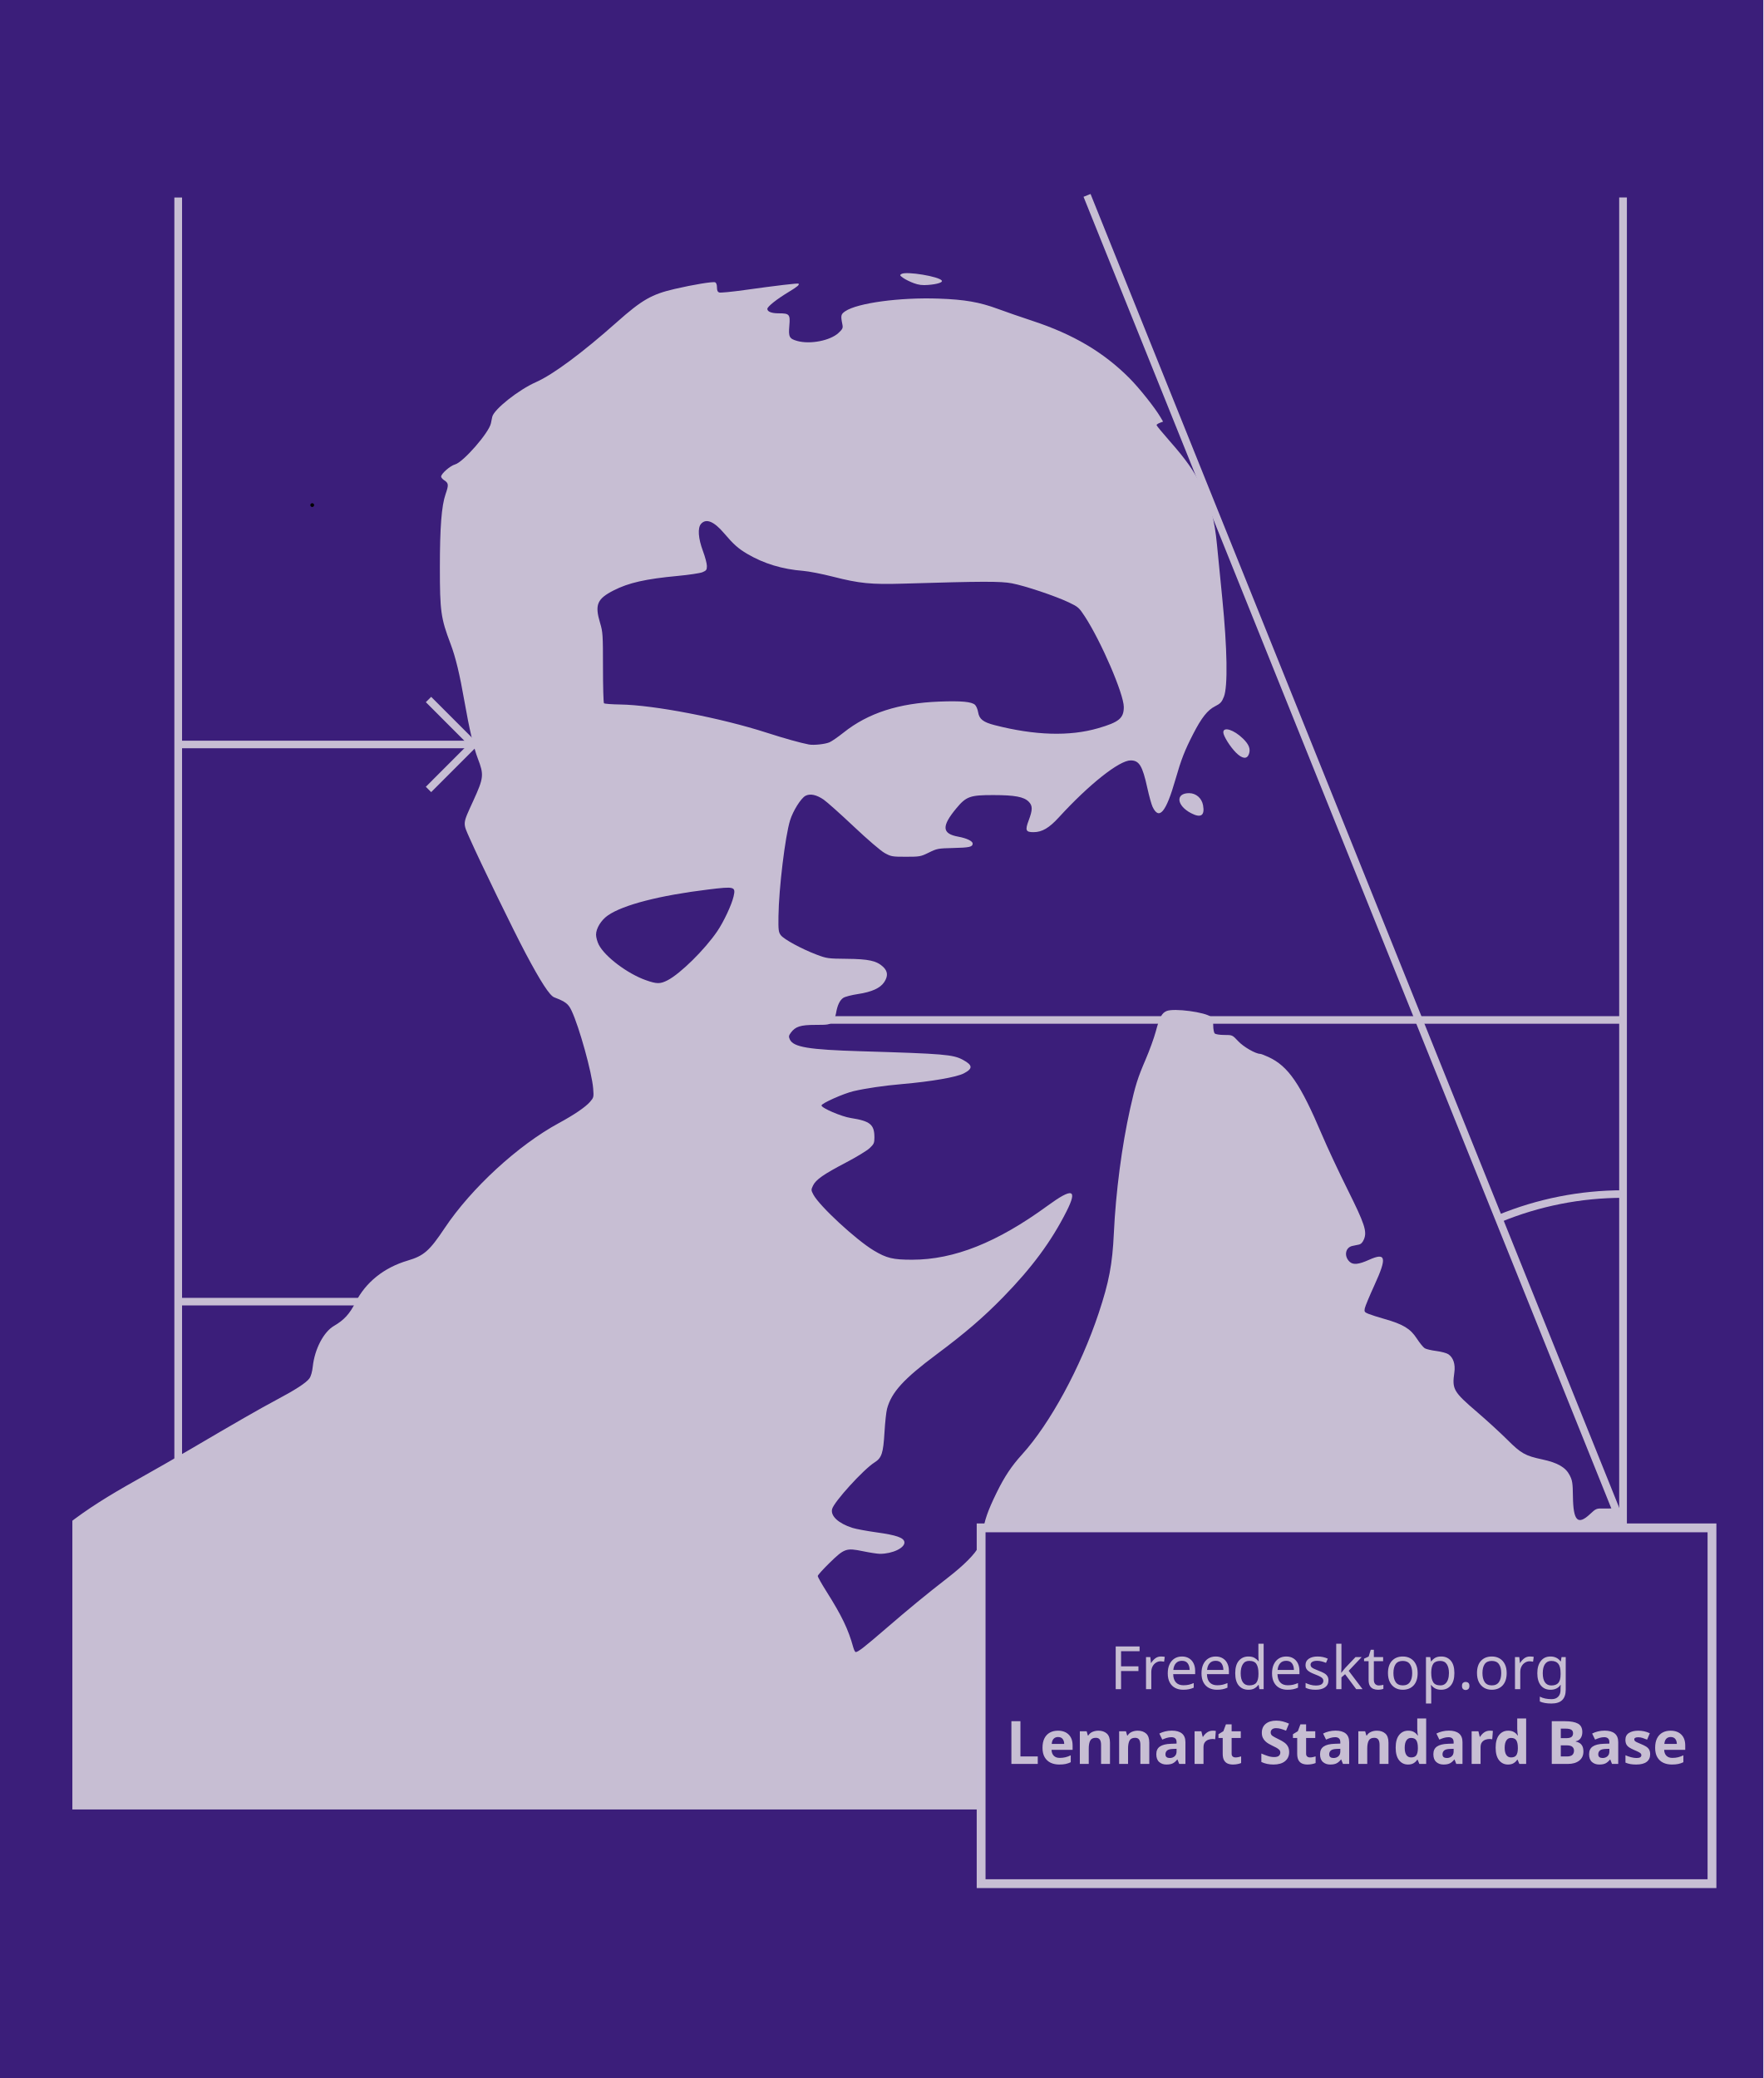
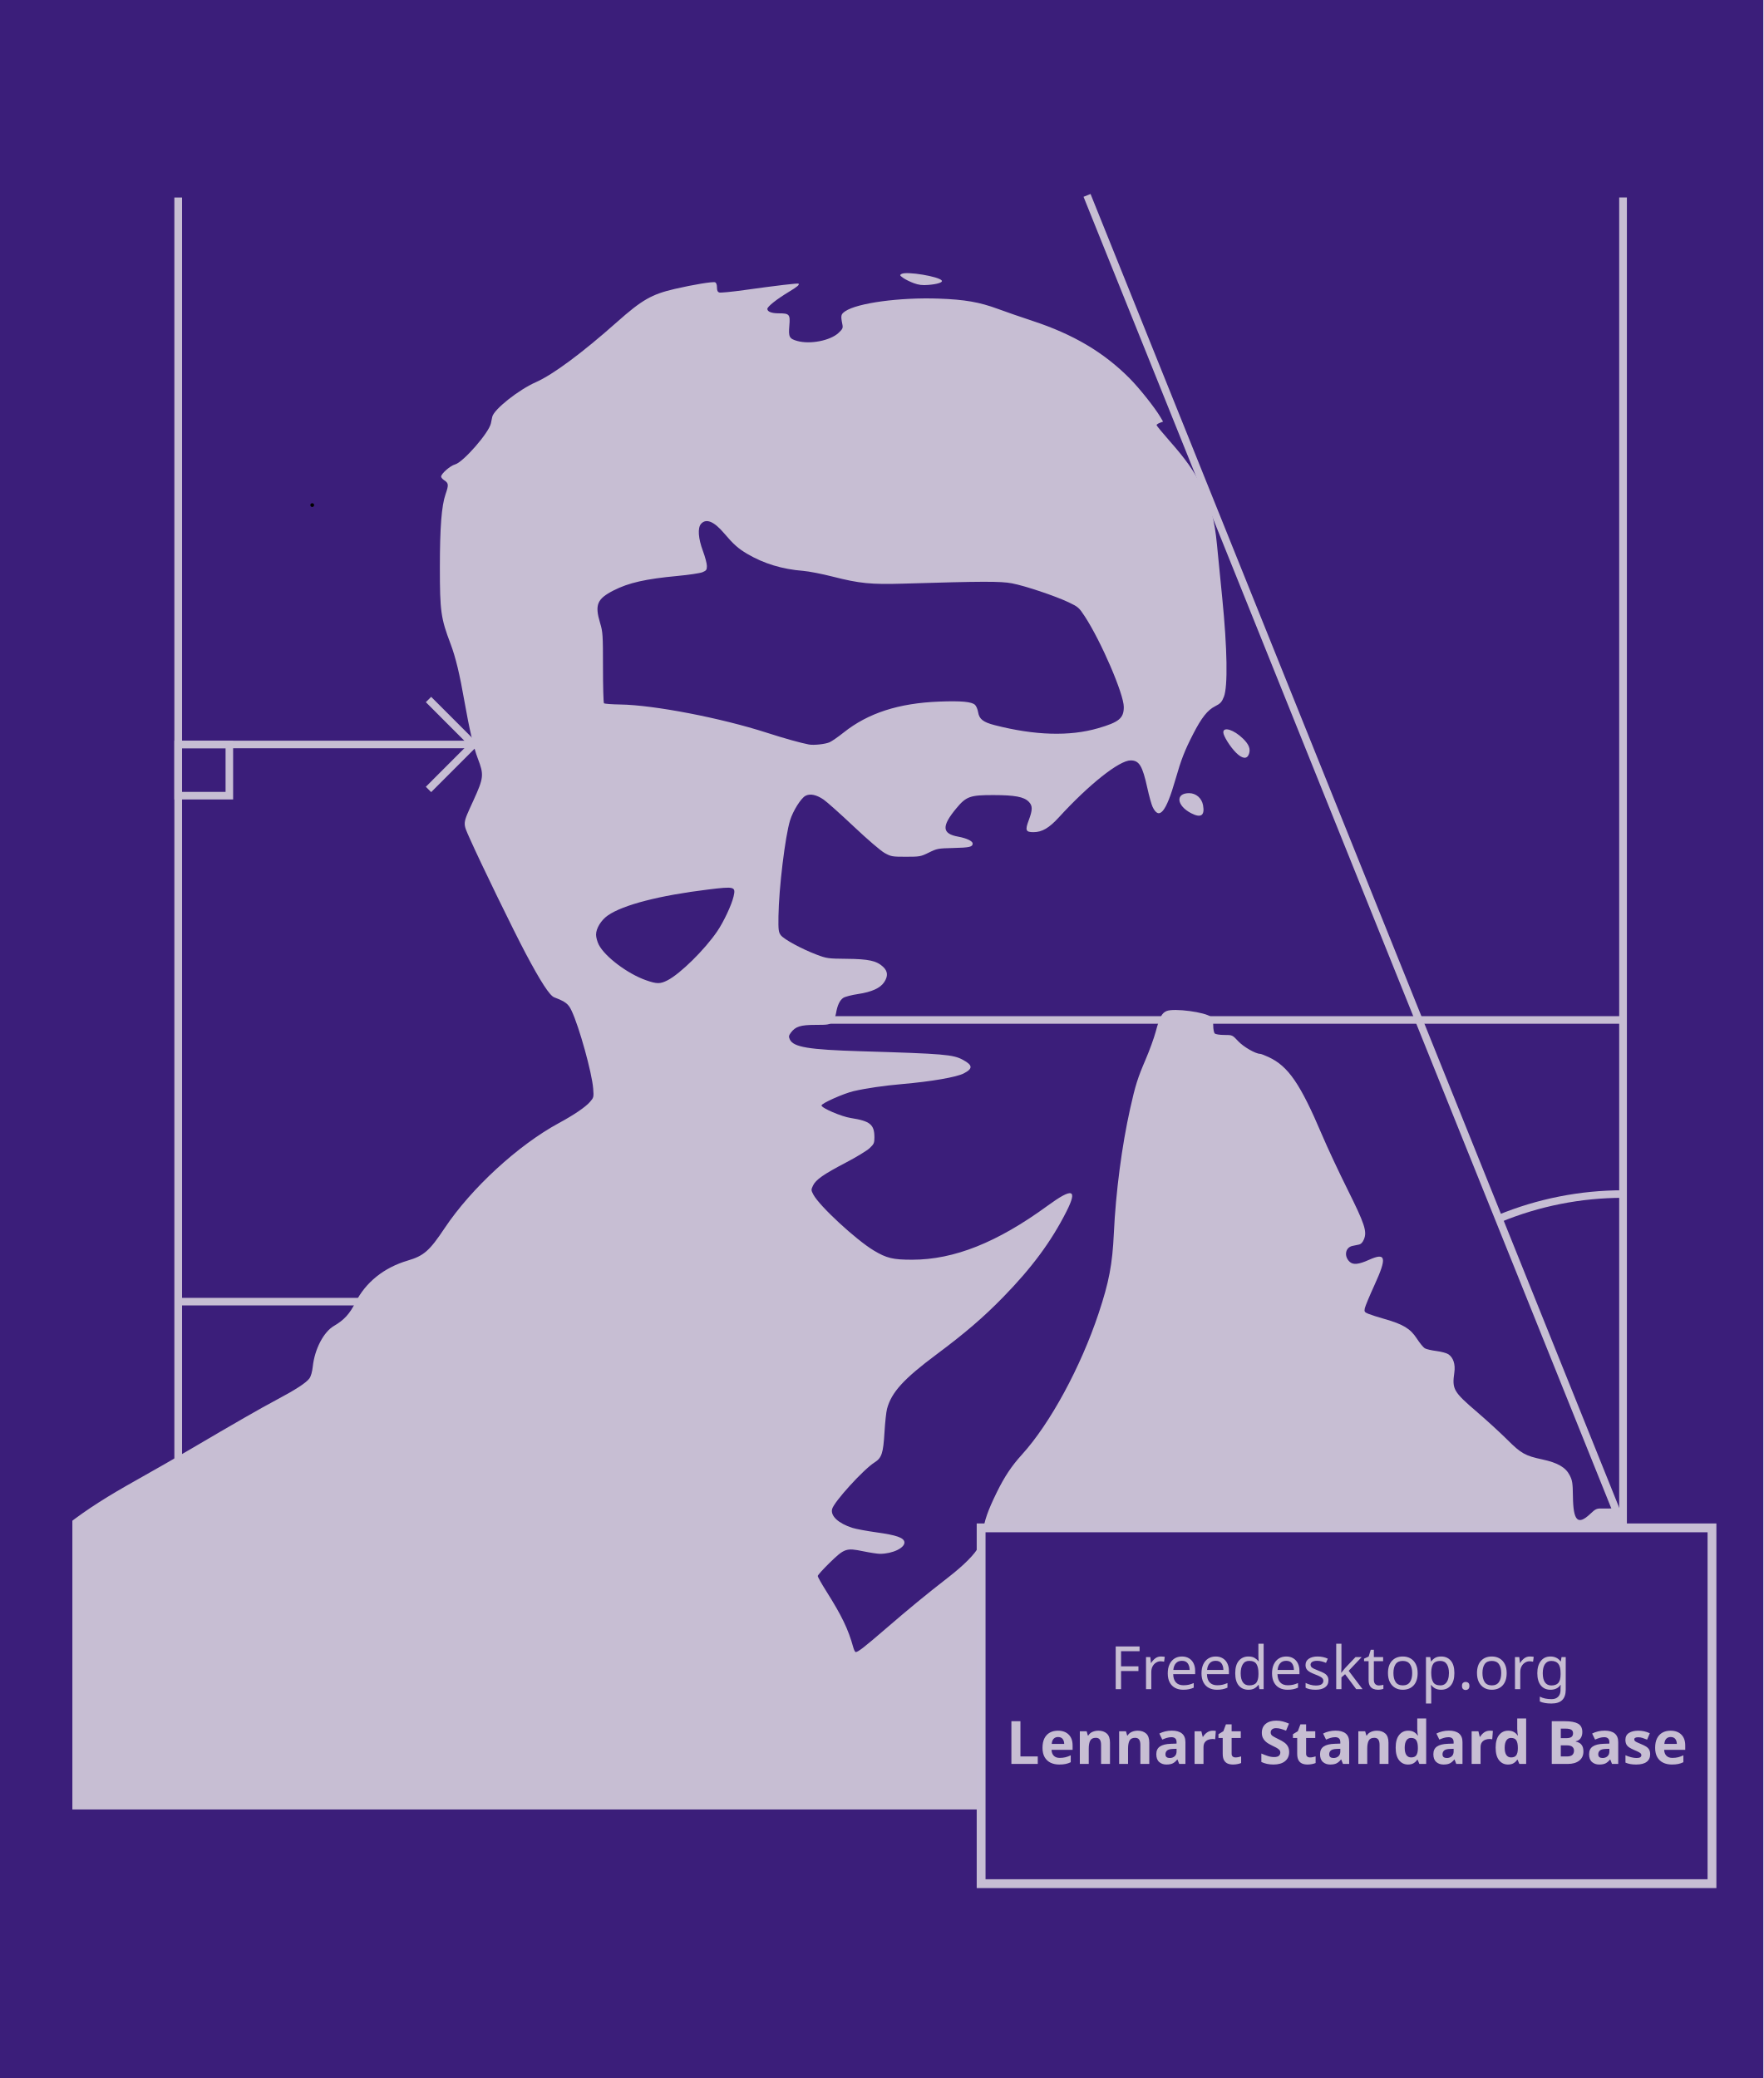
<svg xmlns="http://www.w3.org/2000/svg" width="1400" height="1650" viewBox="0 0 1400 1650">
  <defs>
-     <clipPath id="g">
-       <path d="M111.22-46.964h1296.283v1434.348H111.22z" fill="#3b1e7a" stroke="#c7bed4" stroke-width="6" />
-     </clipPath>
    <clipPath id="f">
      <path d="M111.22-46.964h1296.283v1434.348H111.22z" fill="#3b1e7a" stroke="#c7bed4" stroke-width="6" />
    </clipPath>
    <clipPath id="e">
      <path d="M111.22-46.964h1296.283v1434.348H111.22z" fill="#3b1e7a" stroke="#c7bed4" stroke-width="6" />
    </clipPath>
    <clipPath id="d">
      <path d="M111.22-46.964h1296.283v1434.348H111.22z" fill="#3b1e7a" stroke="#c7bed4" stroke-width="6" />
    </clipPath>
    <clipPath id="c">
      <path d="M111.22-46.964h1296.283v1434.348H111.22z" fill="#3b1e7a" stroke="#c7bed4" stroke-width="6" />
    </clipPath>
+     <clipPath id="g">
+       <path d="M111.22-46.964h1296.283v1434.348H111.22z" fill="#3b1e7a" stroke="#c7bed4" stroke-width="6" />
+     </clipPath>
    <clipPath id="b">
      <path d="M111.22-46.964h1296.283v1434.348H111.22z" fill="#3b1e7a" stroke="#c7bed4" stroke-width="6" />
    </clipPath>
    <clipPath id="a">
      <path d="M111.22-46.964h1296.283v1434.348H111.22z" fill="#3b1e7a" stroke="#c7bed4" stroke-width="6" />
    </clipPath>
  </defs>
  <path d="M0 0h1400v1650H0z" fill="#3b1e7a" />
  <path d="M0 1228.58v-51.42l3.083-8.83c7.761-22.229 13.178-29.48 46.553-62.33 48.185-47.426 67.036-62.095 112.63-87.649 13.33-7.47 32.334-18.344 42.234-24.165 36.66-21.557 56.407-32.887 68.325-39.202 15.495-8.212 24.011-13.737 26.556-17.228 1.256-1.723 2.27-5.269 2.726-9.536 1.465-13.712 8.579-27.377 16.73-32.139 8.146-4.759 12.504-9.512 17.186-18.749 8.117-16.012 22.642-27.637 41.484-33.202 12.787-3.777 17.254-7.702 29.264-25.714 21.127-31.684 58.374-65.947 90.729-83.46 11.925-6.455 20.994-12.616 24.573-16.692 3.093-3.523 3.172-3.84 2.644-10.697-.964-12.506-11.099-49.042-17.157-61.848-2.592-5.48-4.668-7.074-13.822-10.618-3.579-1.385-10.767-12.463-22.683-34.955-9.825-18.547-35.83-72.008-44.16-90.789-5.86-13.208-6.023-11.344 2.653-30.357 8.337-18.271 8.574-20.536 3.523-33.644-3.196-8.293-6.794-23.691-10.512-44.975-3.818-21.866-7.071-35.35-11.082-45.94-7.703-20.334-8.477-25.87-8.477-60.61 0-31.885 1.32-48.926 4.507-58.175 2.595-7.532 2.472-8.785-1.091-11.12-1.329-.87-2.416-2.172-2.416-2.892 0-2.309 7.226-8.628 11.04-9.655 6.487-1.747 26.95-25.193 28.475-32.626.267-1.3.742-3.6 1.056-5.113 1.228-5.914 20.773-21.447 34.781-27.642 13.464-5.955 36.702-23.192 64.148-47.585 19.956-17.736 27.621-22.134 46-26.393 14.797-3.428 30.198-5.96 32.017-5.262.916.352 1.483 1.894 1.483 4.033 0 2.503.518 3.629 1.866 4.056 1.026.326 9.913-.533 19.75-1.91 25.663-3.589 42.663-5.601 43.157-5.108.892.893-.96 2.445-7.98 6.685C670.353 80.827 663 86.678 663 88.488c0 2.21 3.338 3.512 9 3.512 8.572 0 9.243.786 8.45 9.884-.774 8.866-.016 10.31 6.334 12.073 10.271 2.852 26.253-.297 32.79-6.462 3.218-3.035 3.58-3.846 2.995-6.723-1.428-7.027-1.204-8.062 2.256-10.414 9.665-6.569 43.342-11.127 74.175-10.04 20.687.73 32.377 2.76 47 8.158 6.325 2.336 18.7 6.619 27.5 9.518 32.45 10.69 56.455 24.88 76.998 45.51 7.725 7.758 20.09 23.294 24.534 30.826l2.153 3.65-2.592.985c-1.426.542-2.593 1.349-2.593 1.793 0 .444 4.738 6.192 10.53 12.775 12.676 14.406 18.828 23.099 24.778 35.01 7.418 14.847 10.778 27.322 12.65 46.957.576 6.05 2.465 25.175 4.198 42.5 4.017 40.168 4.521 70.487 1.305 78.5-1.696 4.224-2.775 5.388-6.955 7.5-6.014 3.038-10.73 8.993-17.422 22-6.732 13.083-9.524 20.255-14.122 36.287-7.442 25.947-12.9 32.468-18.096 21.623-.898-1.876-2.797-8.713-4.219-15.194-3.834-17.477-6.415-21.716-13.22-21.716-9.04 0-33.084 19.079-56.975 45.208-7.724 8.449-13.33 11.734-20.08 11.77-6.218.033-6.846-1.482-3.88-9.362 3.198-8.495 3.19-11.662-.04-14.891-3.832-3.832-11.016-5.168-27.952-5.198-18.5-.033-21.59 1.064-29.384 10.43-11.938 14.344-11.568 20.233 1.419 22.592 6.649 1.208 11.465 3.498 11.465 5.453 0 2.705-2.407 3.25-15.763 3.56-11.597.269-12.63.465-19 3.611-6.451 3.186-7.225 3.327-18.237 3.327-10.89 0-11.785-.158-16.882-2.98-3.105-1.72-13.484-10.627-24.533-21.054-10.533-9.94-21.287-19.54-23.896-21.336-5.664-3.897-10.754-4.963-14.42-3.02-3.596 1.907-9.897 11.946-12.221 19.47-3.926 12.711-8.922 53.967-9.228 76.198-.15 10.917.056 12.58 1.854 15 2.417 3.252 16.52 10.918 28.326 15.396 8.153 3.093 9.133 3.23 24 3.367 17.468.161 23.738 1.543 28.906 6.371 3.77 3.522 4.037 7.37.843 12.19-3.108 4.69-9.9 7.768-20.733 9.396-5.049.758-10.305 2.117-11.681 3.018-2.843 1.863-4.78 5.975-5.838 12.394-.417 2.532-1.724 5.408-3.067 6.75-2.163 2.164-3.151 2.34-13.135 2.342-11.945.002-16.04 1.298-19.648 6.22-1.684 2.297-1.812 3.121-.818 5.301 2.805 6.157 14.853 8.159 56.671 9.416 65.896 1.982 72.97 2.58 80.82 6.84 7.824 4.245 7.98 6.946.625 10.75-5.802 3-25.65 6.434-48.945 8.468-14.48 1.265-28.541 3.316-38.5 5.617-7.87 1.82-25.5 9.672-25.5 11.359 0 2.054 15.732 8.804 23.265 9.982C744.662 733.36 748 736.11 748 746.389c0 4.41-.397 5.293-3.827 8.516-2.105 1.977-10.543 7.107-18.75 11.4-17.846 9.335-23.923 13.579-26.16 18.27-1.59 3.335-1.577 3.69.282 7.195 4.799 9.05 33.815 35.9 47.974 44.391 10.194 6.114 15.215 7.318 30.481 7.307 33.287-.024 67.489-13.664 107.5-42.873 19.904-14.53 23.994-13.294 14.991 4.529-12.065 23.886-27.434 44.673-50.451 68.237-15.533 15.903-30.107 28.422-52.681 45.256-26.224 19.556-35.852 30.147-39.346 43.28-.643 2.418-1.549 10.786-2.012 18.594-.993 16.713-2.197 20.345-7.946 23.974-8.775 5.54-32.207 31.31-33.633 36.988-1.374 5.478 4.953 11.353 16.078 14.928 2.75.884 11.487 2.509 19.416 3.61 15.493 2.152 21.399 4.21 21.886 7.626.65 4.554-9.339 9.383-19.409 9.383-1.93 0-7.997-.93-13.483-2.067-13.293-2.755-14.76-2.238-26.66 9.394-5.088 4.973-9.25 9.615-9.25 10.315 0 .7 3.066 6.13 6.813 12.066 12.342 19.549 17.43 30.141 21.397 44.542.568 2.062 1.444 3.75 1.947 3.75 1.863 0 6.769-3.815 23.843-18.542 18.937-16.334 32.282-27.297 49.5-40.665 12.626-9.803 21.317-18.554 24.372-24.542 1.167-2.288 2.574-7.347 3.127-11.242 1.368-9.645 4.053-17.322 11.08-31.672 6.167-12.596 11.78-21.033 20.05-30.137 22.341-24.593 46.632-69.351 60.894-112.2 8.237-24.75 10.932-38.914 12.079-63.5 1.523-32.652 6.32-69.35 12.94-99 4.134-18.516 5.963-24.327 12.274-39 3.076-7.15 6.683-17.079 8.016-22.064 3.09-11.556 4.827-14.845 8.68-16.44 5.892-2.442 31.018.912 35.201 4.697 1.275 1.153 1.787 3.092 1.787 6.762 0 2.83.54 5.685 1.2 6.345.683.683 3.955 1.2 7.598 1.2 6.383 0 6.408.011 11.05 4.976 4.216 4.51 13.761 10.004 17.43 10.034.672.005 3.679 1.153 6.681 2.55 15.658 7.29 25.153 21.13 42.487 61.94 4.206 9.9 13.252 29.25 20.104 43 13.74 27.575 15.71 33.548 13.113 39.763-1.055 2.525-2.33 3.832-4.097 4.201-1.411.295-3.685.768-5.053 1.052-5.627 1.167-6.884 8.17-2.25 12.54 2.818 2.66 7.107 2.237 15.497-1.529 13.42-6.022 14.3-1.884 4.271 20.044-3.905 8.536-7.365 16.85-7.69 18.474-.527 2.635-.227 3.105 2.794 4.367 1.862.778 7.656 2.629 12.875 4.113 14.764 4.199 20.502 7.666 25.573 15.454 2.335 3.587 5.202 7.098 6.37 7.803 1.167.705 5.274 1.678 9.125 2.162 3.852.483 8.147 1.629 9.546 2.545 3.967 2.6 5.743 7.948 4.811 14.493-1.901 13.359-.81 15.25 18.229 31.588 7.61 6.53 18.295 16.32 23.745 21.755 11.051 11.022 14.19 12.787 28.007 15.754 11.988 2.575 18.36 6.254 21.545 12.438 2.181 4.234 2.48 6.166 2.624 16.937.26 19.43 3.83 23.108 13.579 13.99 4.669-4.368 5.11-4.552 10.604-4.43 3.152.07 6.857-.019 8.232-.194 2.308-.295 3.116.91 10.5 15.654 6.374 12.727 9.055 17 13.187 21.02 5.393 5.246 7.313 8.747 7.313 13.337 0 4.884 3.426 9.422 11.054 14.642 10.53 7.206 12.775 10.663 18.781 28.911 6.005 18.244 9.753 26.129 15.261 32.105 6.215 6.742 9.513 7.887 20.408 7.087 16.779-1.231 30.882 3.917 36.074 13.168 5.01 8.928 11.299 17.75 21.863 30.668l10.559 12.912V1280H0v-51.42zm583.783-606.998c10.094-5.173 29.603-24.425 39.459-38.938 5.135-7.562 11.393-20.91 12.935-27.59 1.817-7.872.936-8.113-20.207-5.532-38.517 4.703-67.348 12.138-79.508 20.504-5.393 3.71-9.462 10.313-9.462 15.352 0 2.036.963 5.596 2.14 7.912 4.844 9.532 22.783 23.054 37.45 28.23 8.689 3.066 11.315 3.075 17.193.062zm128.54-188.956c1.748-.737 6.804-4.229 11.237-7.76 19.436-15.48 43.737-23.34 75.97-24.575 17.417-.668 25.88.119 28.4 2.64.971.97 2.05 3.547 2.399 5.725.89 5.565 3.992 7.995 13.226 10.363 31.895 8.177 59.366 8.996 81.98 2.443 16.71-4.842 20.465-7.94 20.465-16.878 0-10.29-17.973-52.03-30.989-71.97-4.497-6.888-5.307-7.598-12.633-11.076-10.844-5.147-34.812-13.177-45.215-15.147-8.953-1.696-23.312-1.656-86.163.241-25.743.777-34.755-.116-56.078-5.556-8.525-2.175-19.083-4.234-23.461-4.575-16.59-1.294-31.19-5.728-44.392-13.482-7.143-4.196-10.938-7.576-18.482-16.46-7.932-9.343-14.166-11.897-18.182-7.45-2.886 3.197-2.315 11.544 1.485 21.71 1.71 4.574 3.11 9.885 3.11 11.8 0 3.028-.452 3.672-3.463 4.93-1.904.796-10.792 2.132-19.75 2.969-25.431 2.377-38.911 5.423-50.775 11.476-13.26 6.765-15.168 11.378-10.762 26.026 2.099 6.978 2.25 9.338 2.25 35.146 0 15.216.358 28.023.795 28.461.437.438 6.287.877 13 .976 26.562.392 79.856 10.67 116.307 22.43 13.813 4.457 26.916 8.118 33.398 9.333 3.813.714 12.767-.24 16.324-1.74zm287.162 56.31C987.87 482.92 986.83 473 997.813 473c5.53 0 10.077 3.93 11.115 9.609 1.5 8.197-1.697 10.338-9.443 6.327zm35.573-48.113c-4.662-4.662-10.034-13.271-10.049-16.104-.025-4.728 8.383-2.075 15.574 4.913 4.768 4.635 6.188 8.266 4.792 12.258-1.52 4.349-5.291 3.958-10.317-1.067zM779.231 68.04c-2.898-1.062-6.661-2.922-8.362-4.133-2.785-1.983-2.917-2.3-1.324-3.192 4.032-2.257 29.957 2.052 31.973 5.314.876 1.417-3.583 2.838-10.757 3.428-4.697.386-7.577.032-11.53-1.417z" clip-path="url(#a)" transform="translate(-53.766 156.79)" fill="#c7bed3" />
  <path d="M195.254-24.407v1328.814" clip-path="url(#b)" transform="matrix(1 0 0 .96272 -53.766 180.33)" fill="#3b1e7a" fill-rule="evenodd" stroke="#c7bed3" stroke-width="6.115" />
-   <path d="M195.593 434.348h227.409" clip-path="url(#c)" transform="matrix(1.02922 0 0 1.02922 -59.482 144.097)" fill="none" stroke="#c7bed3" stroke-width="5.83" />
-   <path d="M1342.373-18.983V1309.83" clip-path="url(#d)" transform="matrix(1 0 0 .96224 -53.766 175.056)" stroke-width="6.117" stroke="#c7bed3" fill-rule="evenodd" fill="#3b1e7a" />
-   <path d="M697.898 653.085h647.07" clip-path="url(#e)" transform="translate(-53.766 156.79)" fill="none" stroke="#c7bed3" stroke-width="6" />
-   <path d="M1339.661 1049.492L900.339-43.39" clip-path="url(#f)" transform="matrix(.96272 0 0 .96184 -3.722 196.88)" fill="none" stroke="#c7bed3" stroke-width="6.235" />
-   <path d="M195.638 876.76h232.986" clip-path="url(#g)" transform="translate(-53.766 156.79)" fill="none" stroke="#c7bed3" stroke-width="6" />
+   <path d="M1342.373-18.983V1309.83" clip-path="url(#c)" transform="matrix(1 0 0 .96224 -53.766 175.056)" stroke-width="6.117" stroke="#c7bed3" fill-rule="evenodd" fill="#3b1e7a" />
+   <path d="M697.898 653.085h647.07" clip-path="url(#d)" transform="translate(-53.766 156.79)" stroke-width="6" stroke="#c7bed3" fill="none" />
+   <path d="M1339.661 1049.492L900.339-43.39" clip-path="url(#e)" transform="matrix(.96272 0 0 .96184 -3.722 196.88)" fill="none" stroke="#c7bed3" stroke-width="6.235" />
+   <path d="M195.638 876.76h232.986" clip-path="url(#f)" transform="translate(-53.766 156.79)" fill="none" stroke="#c7bed3" stroke-width="6" />
  <path d="M778.956 1213.176h580.262v282.513H778.956z" stroke-width="7" stroke="#c7bed4" fill="#3b1e7a" />
  <text style="line-height:125%" x="1069.369" y="1341.251" font-weight="400" font-size="40" letter-spacing="0" word-spacing="0" font-family="sans-serif">
    <tspan x="1069.369" y="1341.251" style="-inkscape-font-specification:'Comic Neue';text-align:center" font-size="47.5" font-family="Comic Neue" text-anchor="middle" fill="#c7bed3">Freedesktop.org</tspan>
    <tspan x="1069.369" y="1400.626" style="-inkscape-font-specification:'Comic Neue Bold';text-align:center" font-weight="700" font-size="47.5" font-family="Comic Neue" text-anchor="middle" fill="#c7bed3">Lennart Standard Base</tspan>
  </text>
  <circle cx="247.881" cy="401.059" r="1.5" />
+   <path d="M195.593 434.348h227.409" clip-path="url(#g)" transform="translate(-59.482 144.095) scale(1.02922)" fill="none" stroke="#c7bed3" stroke-width="5.83" />
  <path d="M340.208 555.428l35.674 35.71-35.674 35.71" fill="none" stroke="#c7bed3" stroke-width="6" />
  <path style="isolation:auto;mix-blend-mode:normal;marker:none" d="M1190.211 967.597a258.21 258.21 0 0 1 98.396-19.483" color="#000" overflow="visible" fill="none" stroke="#c7bed4" stroke-width="6" />
+   <path d="M141.434 591.134h40.654v40.654h-40.654z" fill="none" stroke="#c7bed3" stroke-width="6" />
</svg>
